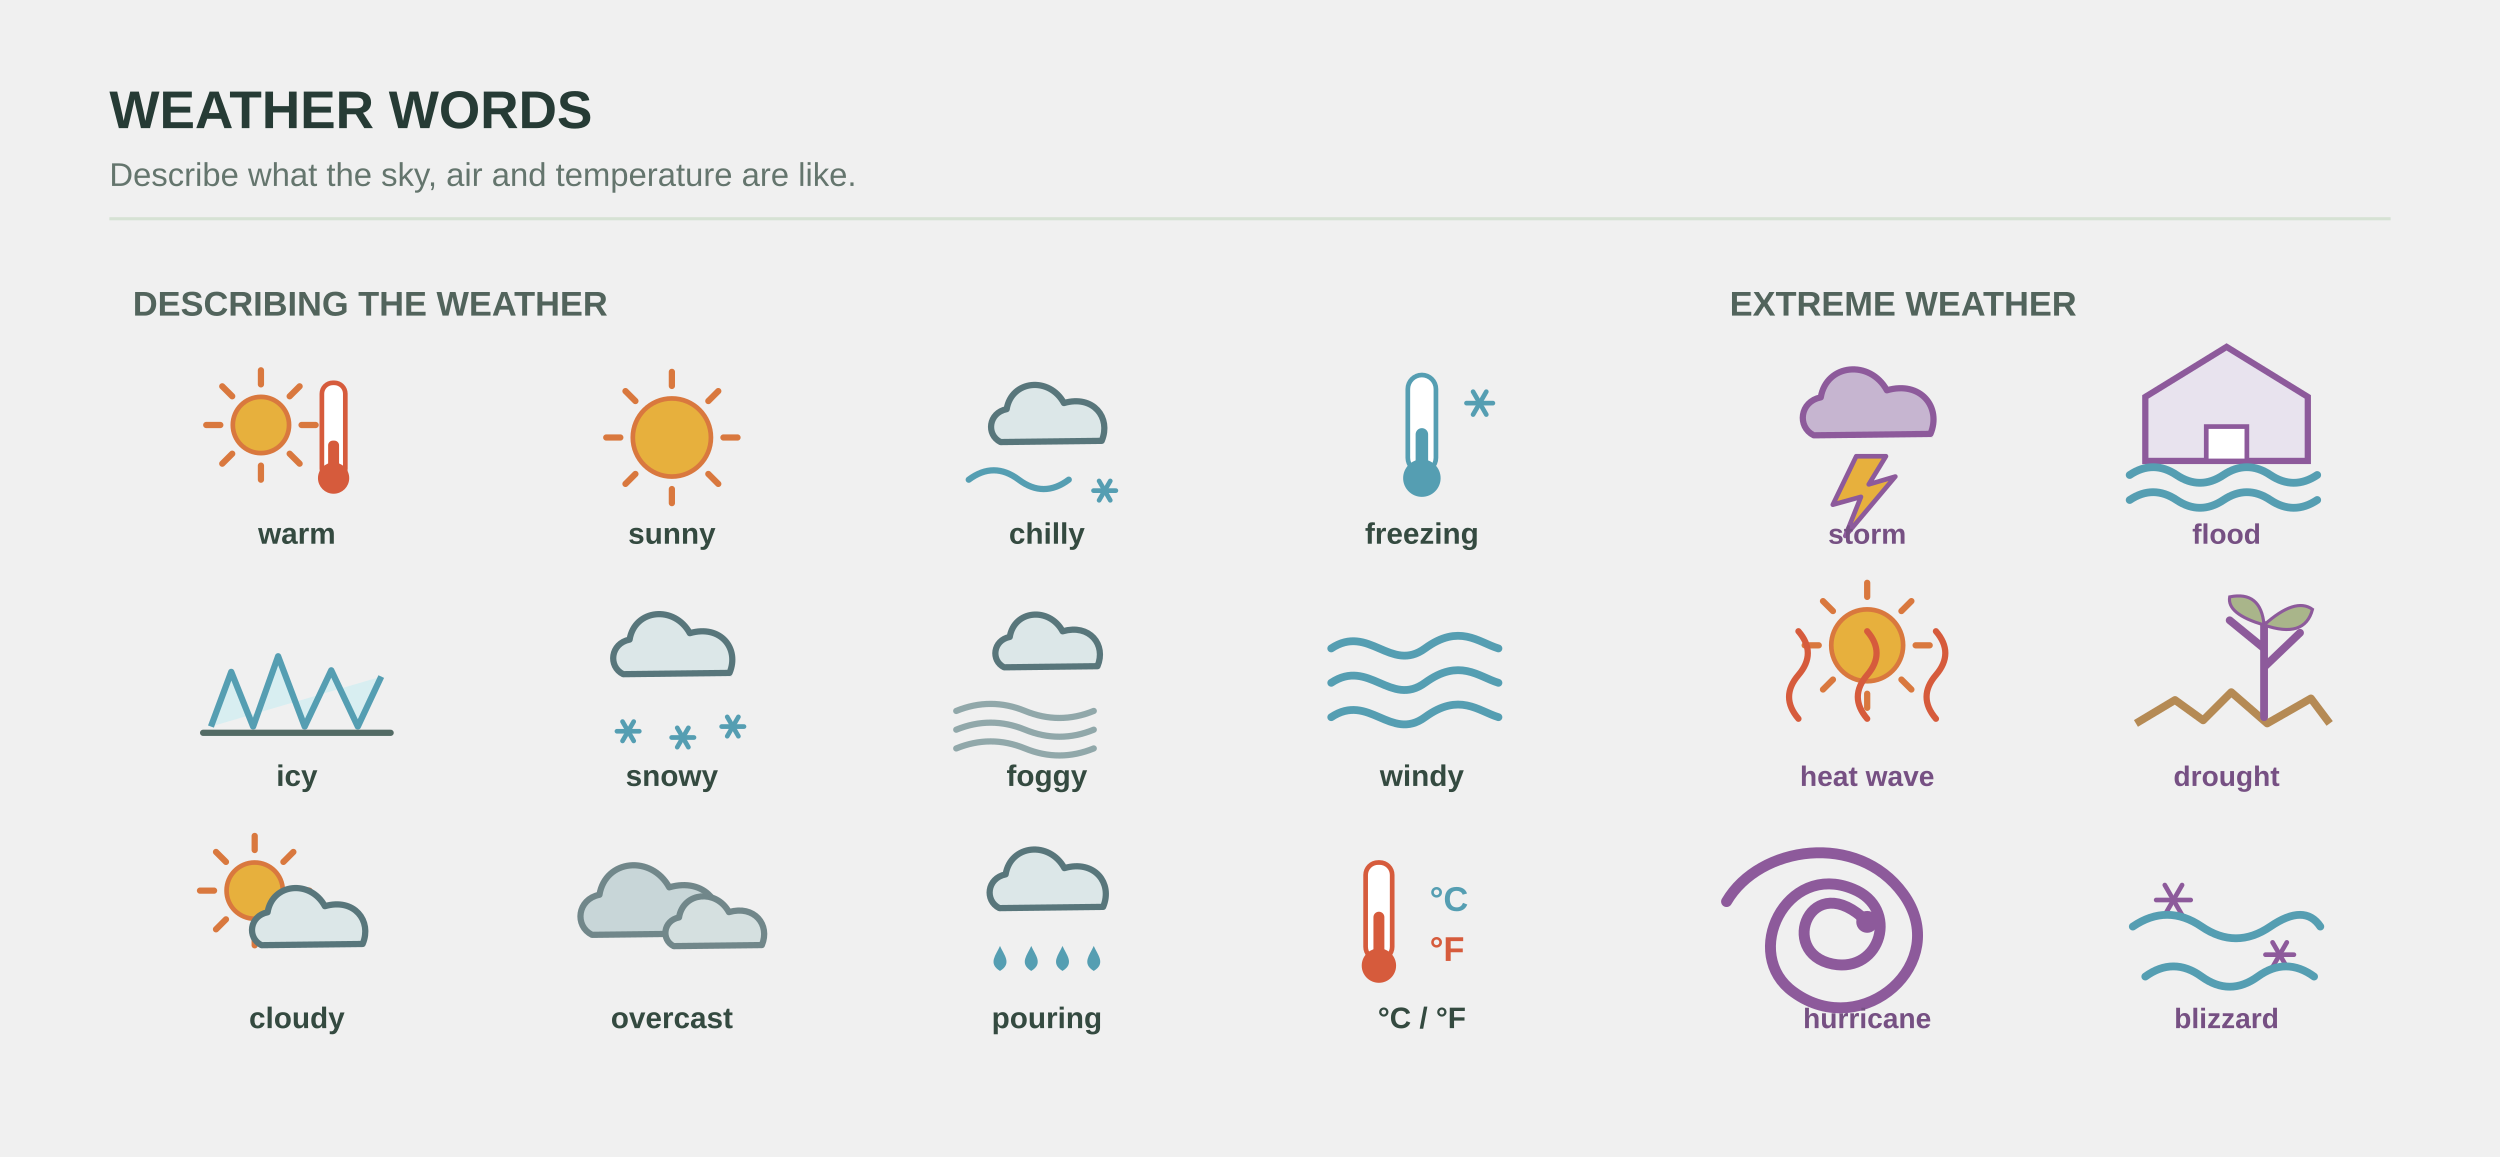
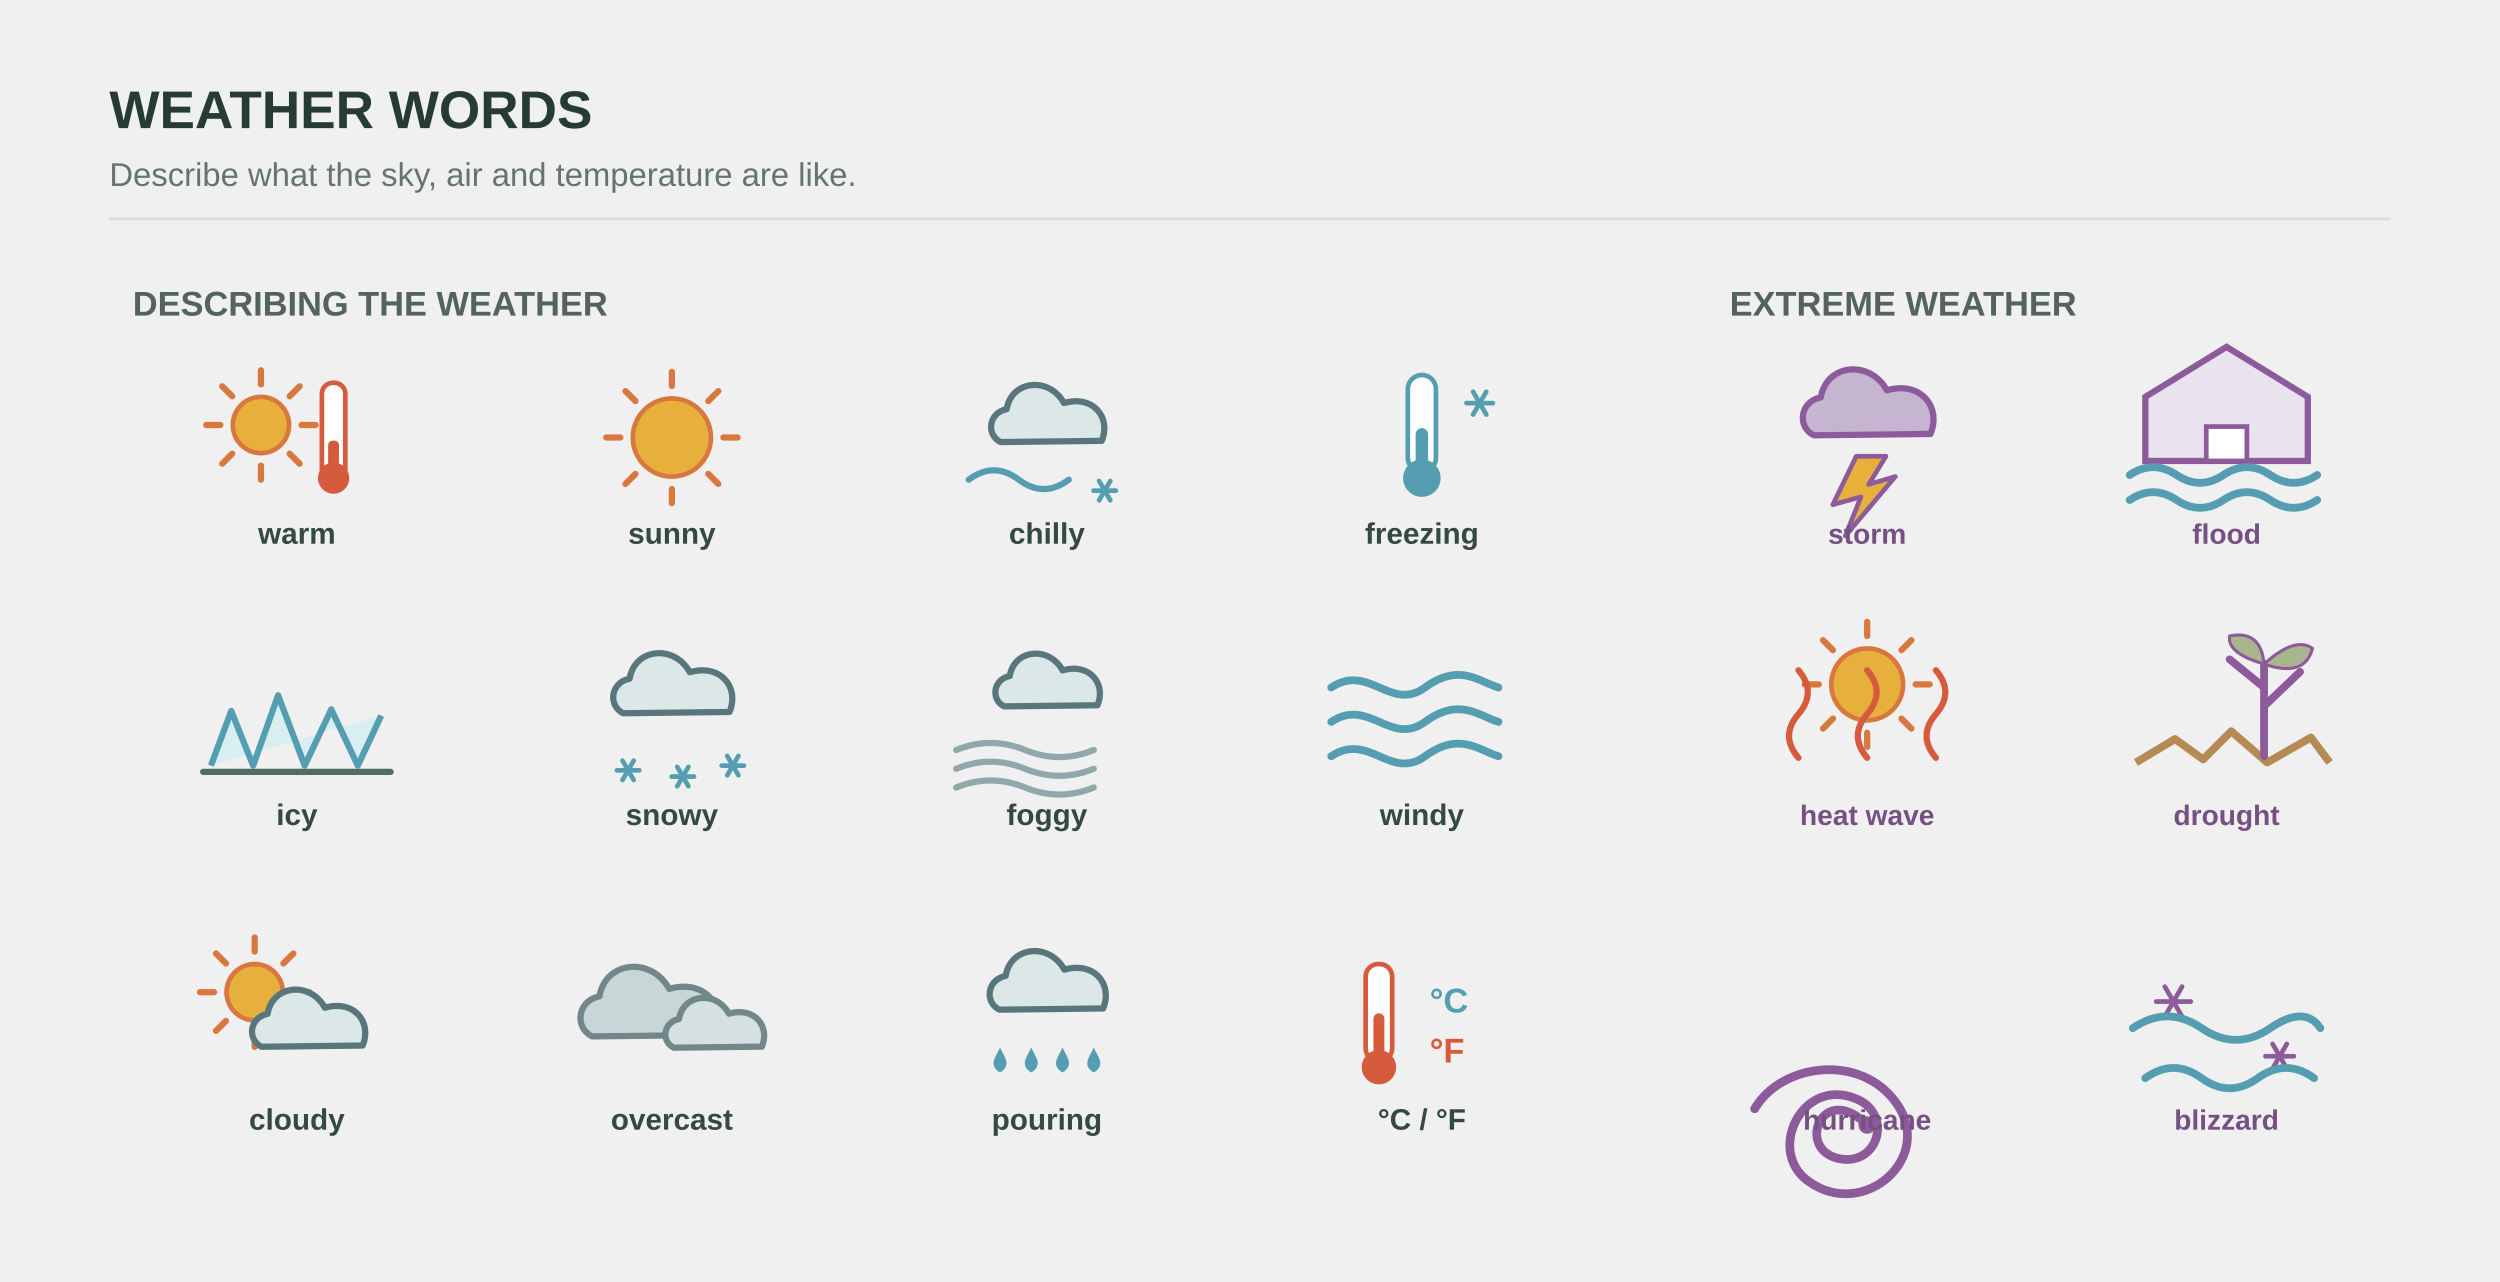
- <svg xmlns="http://www.w3.org/2000/svg" viewBox="0 0 1600 740">
+ <svg xmlns="http://www.w3.org/2000/svg" viewBox="0 0 1600 820">
  <text x="70" y="82" font-family="Arial,Helvetica,sans-serif" font-size="34" font-weight="700" fill="#263B35" text-anchor="start">WEATHER WORDS</text>
  <text x="70" y="119" font-family="Arial,Helvetica,sans-serif" font-size="21" font-weight="500" fill="#64756D" text-anchor="start">Describe what the sky, air and temperature are like.</text>
  <line x1="70" y1="140" x2="1530" y2="140" stroke="#D6E2D4" stroke-width="2" />
  <text x="85" y="202" font-family="Arial,Helvetica,sans-serif" font-size="22" font-weight="700" fill="#52645C" text-anchor="start">DESCRIBING THE WEATHER</text>
  <text x="1107" y="202" font-family="Arial,Helvetica,sans-serif" font-size="22" font-weight="700" fill="#52645C" text-anchor="start">EXTREME WEATHER</text>
  <g>
    <circle cx="167" cy="272" r="18" fill="#E7B03D" stroke="#D9783E" stroke-width="3" />
    <path d="M193 272L202 272" stroke="#D9783E" stroke-width="4" stroke-linecap="round" />
    <path d="M185.385 290.385L191.749 296.749" stroke="#D9783E" stroke-width="4" stroke-linecap="round" />
    <path d="M167 298L167 307" stroke="#D9783E" stroke-width="4" stroke-linecap="round" />
    <path d="M148.615 290.385L142.251 296.749" stroke="#D9783E" stroke-width="4" stroke-linecap="round" />
    <path d="M141 272L132 272" stroke="#D9783E" stroke-width="4" stroke-linecap="round" />
    <path d="M148.615 253.615L142.251 247.251" stroke="#D9783E" stroke-width="4" stroke-linecap="round" />
    <path d="M167 246L167 237" stroke="#D9783E" stroke-width="4" stroke-linecap="round" />
    <path d="M185.385 253.615L191.749 247.251" stroke="#D9783E" stroke-width="4" stroke-linecap="round" />
    <rect x="206" y="245" width="15" height="62" rx="7" fill="#FFFFFF" stroke="#D65B3C" stroke-width="3" />
    <rect x="210" y="282" width="7" height="20" rx="3" fill="#D65B3C" />
    <circle cx="213.5" cy="306" r="10" fill="#D65B3C" />
  </g>
  <text x="190" y="348" font-family="Arial,Helvetica,sans-serif" font-size="19" font-weight="650" fill="#344A40" text-anchor="middle">warm</text>
  <g>
    <circle cx="430" cy="280" r="25" fill="#E7B03D" stroke="#D9783E" stroke-width="3" />
    <path d="M463 280L472 280" stroke="#D9783E" stroke-width="4" stroke-linecap="round" />
    <path d="M453.335 303.335L459.698 309.698" stroke="#D9783E" stroke-width="4" stroke-linecap="round" />
    <path d="M430 313L430 322" stroke="#D9783E" stroke-width="4" stroke-linecap="round" />
    <path d="M406.665 303.335L400.302 309.698" stroke="#D9783E" stroke-width="4" stroke-linecap="round" />
    <path d="M397 280L388 280" stroke="#D9783E" stroke-width="4" stroke-linecap="round" />
    <path d="M406.665 256.665L400.302 250.302" stroke="#D9783E" stroke-width="4" stroke-linecap="round" />
    <path d="M430 247L430 238" stroke="#D9783E" stroke-width="4" stroke-linecap="round" />
    <path d="M453.335 256.665L459.698 250.302" stroke="#D9783E" stroke-width="4" stroke-linecap="round" />
  </g>
  <text x="430" y="348" font-family="Arial,Helvetica,sans-serif" font-size="19" font-weight="650" fill="#344A40" text-anchor="middle">sunny</text>
  <g>
    <path d="M640.36 282.92C631 278.24 632.56 264.2 644.26 261.86C647.38 243.14 671.56 240.8 680.92 257.96C699.64 252.5 711.34 267.32 705.1 282.14Z" fill="#DCE7E8" stroke="#58767B" stroke-width="4" stroke-linejoin="round" />
    <path d="M620 307q16-12 32 0t32 0" fill="none" stroke="#559EB2" stroke-width="4" stroke-linecap="round" />
    <path d="M699.85 314L714.15 314" stroke="#559EB2" stroke-width="3" stroke-linecap="round" />
    <path d="M703.425 307.808L710.575 320.192" stroke="#559EB2" stroke-width="3" stroke-linecap="round" />
    <path d="M710.575 307.808L703.425 320.192" stroke="#559EB2" stroke-width="3" stroke-linecap="round" />
  </g>
  <text x="670" y="348" font-family="Arial,Helvetica,sans-serif" font-size="19" font-weight="650" fill="#344A40" text-anchor="middle">chilly</text>
  <g>
    <rect x="901" y="240" width="18" height="62" rx="9" fill="#FFFFFF" stroke="#559EB2" stroke-width="3" />
    <path d="M910 278v25" stroke="#559EB2" stroke-width="8" stroke-linecap="round" />
    <circle cx="910" cy="306" r="12" fill="#559EB2" />
    <path d="M938.55 258L955.45 258" stroke="#559EB2" stroke-width="3" stroke-linecap="round" />
    <path d="M942.775 250.682L951.225 265.318" stroke="#559EB2" stroke-width="3" stroke-linecap="round" />
    <path d="M951.225 250.682L942.775 265.318" stroke="#559EB2" stroke-width="3" stroke-linecap="round" />
  </g>
  <text x="910" y="348" font-family="Arial,Helvetica,sans-serif" font-size="19" font-weight="650" fill="#344A40" text-anchor="middle">freezing</text>
-   <g>
-     <path d="M135 465L148 430L162 465L178 420L195 465L212 429L229 465L244 433" fill="#D8EEF1" stroke="#559EB2" stroke-width="4" stroke-linejoin="round" />
-     <path d="M130 469H250" stroke="#536B65" stroke-width="4" stroke-linecap="round" />
+   <g transform="translate(0 25)">
+     <g>
+       <path d="M135 465L148 430L162 465L178 420L195 465L212 429L229 465L244 433" fill="#D8EEF1" stroke="#559EB2" stroke-width="4" stroke-linejoin="round" />
+       <path d="M130 469H250" stroke="#536B65" stroke-width="4" stroke-linecap="round" />
+     </g>
+     <text x="190" y="503" font-family="Arial,Helvetica,sans-serif" font-size="19" font-weight="650" fill="#344A40" text-anchor="middle">icy</text>
+     <g>
+       <path d="M398.84 431.48C389 426.56 390.64 411.8 402.94 409.34C406.22 389.66 431.64 387.2 441.48 405.24C461.16 399.5 473.46 415.08 466.9 430.66Z" fill="#DCE7E8" stroke="#58767B" stroke-width="4" stroke-linejoin="round" />
+       <path d="M394.85 468L409.15 468" stroke="#559EB2" stroke-width="3" stroke-linecap="round" />
+       <path d="M398.425 461.808L405.575 474.192" stroke="#559EB2" stroke-width="3" stroke-linecap="round" />
+       <path d="M405.575 461.808L398.425 474.192" stroke="#559EB2" stroke-width="3" stroke-linecap="round" />
+       <path d="M429.85 472L444.15 472" stroke="#559EB2" stroke-width="3" stroke-linecap="round" />
+       <path d="M433.425 465.808L440.575 478.192" stroke="#559EB2" stroke-width="3" stroke-linecap="round" />
+       <path d="M440.575 465.808L433.425 478.192" stroke="#559EB2" stroke-width="3" stroke-linecap="round" />
+       <path d="M461.85 465L476.15 465" stroke="#559EB2" stroke-width="3" stroke-linecap="round" />
+       <path d="M465.425 458.808L472.575 471.192" stroke="#559EB2" stroke-width="3" stroke-linecap="round" />
+       <path d="M472.575 458.808L465.425 471.192" stroke="#559EB2" stroke-width="3" stroke-linecap="round" />
+     </g>
+     <text x="430" y="503" font-family="Arial,Helvetica,sans-serif" font-size="19" font-weight="650" fill="#344A40" text-anchor="middle">snowy</text>
+     <g>
+       <path d="M642.64 427.08C634 422.76 635.44 409.8 646.24 407.64C649.12 390.36 671.44 388.2 680.08 404.04C697.36 399 708.16 412.68 702.4 426.36Z" fill="#DCE7E8" stroke="#58767B" stroke-width="4" stroke-linejoin="round" />
+       <path d="M612 455q22-9 44 0t44 0" fill="none" stroke="#91A8AA" stroke-width="4" stroke-linecap="round" />
+       <path d="M612 467q22-9 44 0t44 0" fill="none" stroke="#91A8AA" stroke-width="4" stroke-linecap="round" />
+       <path d="M612 479q22-9 44 0t44 0" fill="none" stroke="#91A8AA" stroke-width="4" stroke-linecap="round" />
+     </g>
+     <text x="670" y="503" font-family="Arial,Helvetica,sans-serif" font-size="19" font-weight="650" fill="#344A40" text-anchor="middle">foggy</text>
+     <g>
+       <path d="M852 415c24-16 38 16 60 0s34-4 47 0" fill="none" stroke="#559EB2" stroke-width="5" stroke-linecap="round" />
+       <path d="M852 437c24-16 38 16 60 0s34-4 47 0" fill="none" stroke="#559EB2" stroke-width="5" stroke-linecap="round" />
+       <path d="M852 459c24-16 38 16 60 0s34-4 47 0" fill="none" stroke="#559EB2" stroke-width="5" stroke-linecap="round" />
+     </g>
+     <text x="910" y="503" font-family="Arial,Helvetica,sans-serif" font-size="19" font-weight="650" fill="#344A40" text-anchor="middle">windy</text>
  </g>
-   <text x="190" y="503" font-family="Arial,Helvetica,sans-serif" font-size="19" font-weight="650" fill="#344A40" text-anchor="middle">icy</text>
-   <g>
-     <path d="M398.84 431.48C389 426.56 390.64 411.8 402.94 409.34C406.22 389.66 431.64 387.2 441.48 405.24C461.16 399.5 473.46 415.08 466.9 430.66Z" fill="#DCE7E8" stroke="#58767B" stroke-width="4" stroke-linejoin="round" />
-     <path d="M394.85 468L409.15 468" stroke="#559EB2" stroke-width="3" stroke-linecap="round" />
-     <path d="M398.425 461.808L405.575 474.192" stroke="#559EB2" stroke-width="3" stroke-linecap="round" />
-     <path d="M405.575 461.808L398.425 474.192" stroke="#559EB2" stroke-width="3" stroke-linecap="round" />
-     <path d="M429.85 472L444.15 472" stroke="#559EB2" stroke-width="3" stroke-linecap="round" />
-     <path d="M433.425 465.808L440.575 478.192" stroke="#559EB2" stroke-width="3" stroke-linecap="round" />
-     <path d="M440.575 465.808L433.425 478.192" stroke="#559EB2" stroke-width="3" stroke-linecap="round" />
-     <path d="M461.85 465L476.15 465" stroke="#559EB2" stroke-width="3" stroke-linecap="round" />
-     <path d="M465.425 458.808L472.575 471.192" stroke="#559EB2" stroke-width="3" stroke-linecap="round" />
-     <path d="M472.575 458.808L465.425 471.192" stroke="#559EB2" stroke-width="3" stroke-linecap="round" />
+   <g transform="translate(0 65)">
+     <g>
+       <circle cx="163" cy="570" r="18" fill="#E7B03D" stroke="#D9783E" stroke-width="3" />
+       <path d="M189 570L198 570" stroke="#D9783E" stroke-width="4" stroke-linecap="round" />
+       <path d="M181.385 588.385L187.749 594.749" stroke="#D9783E" stroke-width="4" stroke-linecap="round" />
+       <path d="M163 596L163 605" stroke="#D9783E" stroke-width="4" stroke-linecap="round" />
+       <path d="M144.615 588.385L138.251 594.749" stroke="#D9783E" stroke-width="4" stroke-linecap="round" />
+       <path d="M137 570L128 570" stroke="#D9783E" stroke-width="4" stroke-linecap="round" />
+       <path d="M144.615 551.615L138.251 545.251" stroke="#D9783E" stroke-width="4" stroke-linecap="round" />
+       <path d="M163 544L163 535" stroke="#D9783E" stroke-width="4" stroke-linecap="round" />
+       <path d="M181.385 551.615L187.749 545.251" stroke="#D9783E" stroke-width="4" stroke-linecap="round" />
+       <path d="M167.36 604.92C158 600.24 159.56 586.2 171.26 583.86C174.38 565.14 198.56 562.8 207.92 579.96C226.64 574.5 238.34 589.32 232.1 604.14Z" fill="#DCE7E8" stroke="#58767B" stroke-width="4" stroke-linejoin="round" />
+     </g>
+     <text x="190" y="658" font-family="Arial,Helvetica,sans-serif" font-size="19" font-weight="650" fill="#344A40" text-anchor="middle">cloudy</text>
+     <g>
+       <path d="M378.9 598.3C367.5 592.6 369.4 575.5 383.65 572.65C387.45 549.85 416.9 547 428.3 567.9C451.1 561.25 465.35 579.3 457.75 597.35Z" fill="#C8D6D8" stroke="#71878A" stroke-width="4" stroke-linejoin="round" />
+       <path d="M431.16 605.52C423 601.44 424.36 589.2 434.56 587.16C437.28 570.84 458.36 568.8 466.52 583.76C482.84 579 493.04 591.92 487.6 604.84Z" fill="#D5E0E0" stroke="#71878A" stroke-width="4" stroke-linejoin="round" />
+     </g>
+     <text x="430" y="658" font-family="Arial,Helvetica,sans-serif" font-size="19" font-weight="650" fill="#344A40" text-anchor="middle">overcast</text>
+     <g>
+       <path d="M639.6 581.2C630 576.4 631.6 562 643.6 559.6C646.8 540.4 671.6 538 681.2 555.6C700.4 550 712.4 565.2 706 580.4Z" fill="#DCE7E8" stroke="#58767B" stroke-width="4" stroke-linejoin="round" />
+       <path d="M640 605.4C637.6 611 632 616.6 640 621.4C648 616.6 642.4 611 640 605.4Z" fill="#559EB2" />
+       <path d="M660 605.4C657.6 611 652 616.6 660 621.4C668 616.6 662.4 611 660 605.4Z" fill="#559EB2" />
+       <path d="M680 605.4C677.6 611 672 616.6 680 621.4C688 616.6 682.4 611 680 605.4Z" fill="#559EB2" />
+       <path d="M700 605.4C697.6 611 692 616.6 700 621.4C708 616.6 702.4 611 700 605.4Z" fill="#559EB2" />
+     </g>
+     <text x="670" y="658" font-family="Arial,Helvetica,sans-serif" font-size="19" font-weight="650" fill="#344A40" text-anchor="middle">pouring</text>
+     <g>
+       <rect x="874" y="552" width="17" height="62" rx="8" fill="#FFFFFF" stroke="#D65B3C" stroke-width="3" />
+       <path d="M882.5 587v27" stroke="#D65B3C" stroke-width="7" stroke-linecap="round" />
+       <circle cx="882.5" cy="618" r="11" fill="#D65B3C" />
+       <text x="915" y="583" font-family="Arial,Helvetica,sans-serif" font-size="22" font-weight="700" fill="#559EB2" text-anchor="start">°C</text>
+       <text x="915" y="615" font-family="Arial,Helvetica,sans-serif" font-size="22" font-weight="700" fill="#D65B3C" text-anchor="start">°F</text>
+     </g>
+     <text x="910" y="658" font-family="Arial,Helvetica,sans-serif" font-size="19" font-weight="650" fill="#344A40" text-anchor="middle">°C / °F</text>
  </g>
-   <text x="430" y="503" font-family="Arial,Helvetica,sans-serif" font-size="19" font-weight="650" fill="#344A40" text-anchor="middle">snowy</text>
-   <g>
-     <path d="M642.64 427.08C634 422.76 635.44 409.8 646.24 407.64C649.12 390.36 671.44 388.2 680.08 404.04C697.36 399 708.16 412.68 702.4 426.36Z" fill="#DCE7E8" stroke="#58767B" stroke-width="4" stroke-linejoin="round" />
-     <path d="M612 455q22-9 44 0t44 0" fill="none" stroke="#91A8AA" stroke-width="4" stroke-linecap="round" />
-     <path d="M612 467q22-9 44 0t44 0" fill="none" stroke="#91A8AA" stroke-width="4" stroke-linecap="round" />
-     <path d="M612 479q22-9 44 0t44 0" fill="none" stroke="#91A8AA" stroke-width="4" stroke-linecap="round" />
-   </g>
-   <text x="670" y="503" font-family="Arial,Helvetica,sans-serif" font-size="19" font-weight="650" fill="#344A40" text-anchor="middle">foggy</text>
-   <g>
-     <path d="M852 415c24-16 38 16 60 0s34-4 47 0" fill="none" stroke="#559EB2" stroke-width="5" stroke-linecap="round" />
-     <path d="M852 437c24-16 38 16 60 0s34-4 47 0" fill="none" stroke="#559EB2" stroke-width="5" stroke-linecap="round" />
-     <path d="M852 459c24-16 38 16 60 0s34-4 47 0" fill="none" stroke="#559EB2" stroke-width="5" stroke-linecap="round" />
-   </g>
-   <text x="910" y="503" font-family="Arial,Helvetica,sans-serif" font-size="19" font-weight="650" fill="#344A40" text-anchor="middle">windy</text>
-   <g>
-     <circle cx="163" cy="570" r="18" fill="#E7B03D" stroke="#D9783E" stroke-width="3" />
-     <path d="M189 570L198 570" stroke="#D9783E" stroke-width="4" stroke-linecap="round" />
-     <path d="M181.385 588.385L187.749 594.749" stroke="#D9783E" stroke-width="4" stroke-linecap="round" />
-     <path d="M163 596L163 605" stroke="#D9783E" stroke-width="4" stroke-linecap="round" />
-     <path d="M144.615 588.385L138.251 594.749" stroke="#D9783E" stroke-width="4" stroke-linecap="round" />
-     <path d="M137 570L128 570" stroke="#D9783E" stroke-width="4" stroke-linecap="round" />
-     <path d="M144.615 551.615L138.251 545.251" stroke="#D9783E" stroke-width="4" stroke-linecap="round" />
-     <path d="M163 544L163 535" stroke="#D9783E" stroke-width="4" stroke-linecap="round" />
-     <path d="M181.385 551.615L187.749 545.251" stroke="#D9783E" stroke-width="4" stroke-linecap="round" />
-     <path d="M167.36 604.92C158 600.24 159.56 586.2 171.26 583.86C174.38 565.14 198.56 562.8 207.92 579.96C226.64 574.5 238.34 589.32 232.1 604.14Z" fill="#DCE7E8" stroke="#58767B" stroke-width="4" stroke-linejoin="round" />
-   </g>
-   <text x="190" y="658" font-family="Arial,Helvetica,sans-serif" font-size="19" font-weight="650" fill="#344A40" text-anchor="middle">cloudy</text>
-   <g>
-     <path d="M378.9 598.3C367.5 592.6 369.4 575.5 383.65 572.65C387.45 549.85 416.9 547 428.3 567.9C451.1 561.25 465.35 579.3 457.75 597.35Z" fill="#C8D6D8" stroke="#71878A" stroke-width="4" stroke-linejoin="round" />
-     <path d="M431.16 605.52C423 601.44 424.36 589.2 434.56 587.16C437.28 570.84 458.36 568.8 466.52 583.76C482.84 579 493.04 591.92 487.6 604.84Z" fill="#D5E0E0" stroke="#71878A" stroke-width="4" stroke-linejoin="round" />
-   </g>
-   <text x="430" y="658" font-family="Arial,Helvetica,sans-serif" font-size="19" font-weight="650" fill="#344A40" text-anchor="middle">overcast</text>
-   <g>
-     <path d="M639.6 581.2C630 576.4 631.6 562 643.6 559.6C646.8 540.4 671.6 538 681.2 555.6C700.4 550 712.4 565.2 706 580.4Z" fill="#DCE7E8" stroke="#58767B" stroke-width="4" stroke-linejoin="round" />
-     <path d="M640 605.4C637.6 611 632 616.6 640 621.4C648 616.6 642.4 611 640 605.4Z" fill="#559EB2" />
-     <path d="M660 605.4C657.6 611 652 616.6 660 621.4C668 616.6 662.4 611 660 605.4Z" fill="#559EB2" />
-     <path d="M680 605.4C677.6 611 672 616.6 680 621.4C688 616.6 682.4 611 680 605.4Z" fill="#559EB2" />
-     <path d="M700 605.4C697.6 611 692 616.6 700 621.4C708 616.6 702.4 611 700 605.4Z" fill="#559EB2" />
-   </g>
-   <text x="670" y="658" font-family="Arial,Helvetica,sans-serif" font-size="19" font-weight="650" fill="#344A40" text-anchor="middle">pouring</text>
-   <g>
-     <rect x="874" y="552" width="17" height="62" rx="8" fill="#FFFFFF" stroke="#D65B3C" stroke-width="3" />
-     <path d="M882.5 587v27" stroke="#D65B3C" stroke-width="7" stroke-linecap="round" />
-     <circle cx="882.5" cy="618" r="11" fill="#D65B3C" />
-     <text x="915" y="583" font-family="Arial,Helvetica,sans-serif" font-size="22" font-weight="700" fill="#559EB2" text-anchor="start">°C</text>
-     <text x="915" y="615" font-family="Arial,Helvetica,sans-serif" font-size="22" font-weight="700" fill="#D65B3C" text-anchor="start">°F</text>
-   </g>
-   <text x="910" y="658" font-family="Arial,Helvetica,sans-serif" font-size="19" font-weight="650" fill="#344A40" text-anchor="middle">°C / °F</text>
  <g>
    <path d="M1160.8 278.6C1150 273.2 1151.8 257 1165.3 254.3C1168.9 232.7 1196.8 230 1207.6 249.8C1229.2 243.5 1242.7 260.6 1235.5 277.7Z" fill="#C6B5D0" stroke="#8D5A9B" stroke-width="4" stroke-linejoin="round" />
    <path d="M1188 292L1173 323L1191 318L1181 343L1213 305L1196 310L1207 292Z" fill="#E7B03D" stroke="#8D5A9B" stroke-width="3" stroke-linejoin="round" />
  </g>
  <text x="1195" y="348" font-family="Arial,Helvetica,sans-serif" font-size="18" font-weight="650" fill="#765083" text-anchor="middle">storm</text>
  <g>
    <path d="M1373 295V254L1425 222L1477 254V295Z" fill="#E8E3EE" stroke="#8D5A9B" stroke-width="4" />
    <rect x="1412" y="273" width="26" height="22" fill="#FFFFFF" stroke="#8D5A9B" stroke-width="3" />
    <path d="M1363 304q15-10 30 0t30 0t30 0t30 0M1363 320q15-10 30 0t30 0t30 0t30 0" fill="none" stroke="#559EB2" stroke-width="5" stroke-linecap="round" />
  </g>
  <text x="1425" y="348" font-family="Arial,Helvetica,sans-serif" font-size="18" font-weight="650" fill="#765083" text-anchor="middle">flood</text>
-   <g>
-     <circle cx="1195" cy="413" r="23" fill="#E7B03D" stroke="#D9783E" stroke-width="3" />
-     <path d="M1226 413L1235 413" stroke="#D9783E" stroke-width="4" stroke-linecap="round" />
-     <path d="M1216.92 434.92L1223.284 441.284" stroke="#D9783E" stroke-width="4" stroke-linecap="round" />
-     <path d="M1195 444L1195 453" stroke="#D9783E" stroke-width="4" stroke-linecap="round" />
-     <path d="M1173.08 434.92L1166.716 441.284" stroke="#D9783E" stroke-width="4" stroke-linecap="round" />
-     <path d="M1164 413L1155 413" stroke="#D9783E" stroke-width="4" stroke-linecap="round" />
-     <path d="M1173.08 391.08L1166.716 384.716" stroke="#D9783E" stroke-width="4" stroke-linecap="round" />
-     <path d="M1195 382L1195 373" stroke="#D9783E" stroke-width="4" stroke-linecap="round" />
-     <path d="M1216.92 391.08L1223.284 384.716" stroke="#D9783E" stroke-width="4" stroke-linecap="round" />
-     <path d="M1151 460q-12-14 0-28t0-28M1195 460q-12-14 0-28t0-28M1239 460q-12-14 0-28t0-28" fill="none" stroke="#D65B3C" stroke-width="4" stroke-linecap="round" />
+   <g transform="translate(0 25)">
+     <g>
+       <circle cx="1195" cy="413" r="23" fill="#E7B03D" stroke="#D9783E" stroke-width="3" />
+       <path d="M1226 413L1235 413" stroke="#D9783E" stroke-width="4" stroke-linecap="round" />
+       <path d="M1216.92 434.92L1223.284 441.284" stroke="#D9783E" stroke-width="4" stroke-linecap="round" />
+       <path d="M1195 444L1195 453" stroke="#D9783E" stroke-width="4" stroke-linecap="round" />
+       <path d="M1173.08 434.92L1166.716 441.284" stroke="#D9783E" stroke-width="4" stroke-linecap="round" />
+       <path d="M1164 413L1155 413" stroke="#D9783E" stroke-width="4" stroke-linecap="round" />
+       <path d="M1173.08 391.08L1166.716 384.716" stroke="#D9783E" stroke-width="4" stroke-linecap="round" />
+       <path d="M1195 382L1195 373" stroke="#D9783E" stroke-width="4" stroke-linecap="round" />
+       <path d="M1216.92 391.08L1223.284 384.716" stroke="#D9783E" stroke-width="4" stroke-linecap="round" />
+       <path d="M1151 460q-12-14 0-28t0-28M1195 460q-12-14 0-28t0-28M1239 460q-12-14 0-28t0-28" fill="none" stroke="#D65B3C" stroke-width="4" stroke-linecap="round" />
+     </g>
+     <text x="1195" y="503" font-family="Arial,Helvetica,sans-serif" font-size="18" font-weight="650" fill="#765083" text-anchor="middle">heat wave</text>
+     <g>
+       <path d="M1367 463l25-15 18 13 18-18 23 20 28-16 12 16" fill="none" stroke="#B58A54" stroke-width="5" stroke-linejoin="round" />
+       <path d="M1449 459V400m0 15l-22-18m22 30l23-22" stroke="#8D5A9B" stroke-width="5" stroke-linecap="round" />
+       <path d="M1449 400q-24-7-22-18q20-4 22 18q20-18 31-10q-5 19-31 10" fill="#A9B58A" stroke="#8D5A9B" stroke-width="2" />
+     </g>
+     <text x="1425" y="503" font-family="Arial,Helvetica,sans-serif" font-size="18" font-weight="650" fill="#765083" text-anchor="middle">drought</text>
  </g>
-   <text x="1195" y="503" font-family="Arial,Helvetica,sans-serif" font-size="18" font-weight="650" fill="#765083" text-anchor="middle">heat wave</text>
-   <g>
-     <path d="M1367 463l25-15 18 13 18-18 23 20 28-16 12 16" fill="none" stroke="#B58A54" stroke-width="5" stroke-linejoin="round" />
-     <path d="M1449 459V400m0 15l-22-18m22 30l23-22" stroke="#8D5A9B" stroke-width="5" stroke-linecap="round" />
-     <path d="M1449 400q-24-7-22-18q20-4 22 18q20-18 31-10q-5 19-31 10" fill="#A9B58A" stroke="#8D5A9B" stroke-width="2" />
+   <g transform="translate(0 65)">
+     <g transform="translate(239 183) scale(0.8)">
+       <path d="M1195 590c-36-36-58 20-22 27c31 6 43-36 13-48c-43-18-72 42-38 66c44 32 102-19 70-63c-29-40-92-31-113 5" fill="none" stroke="#8D5A9B" stroke-width="7" stroke-linecap="round" />
+       <circle cx="1195" cy="590" r="7" fill="#8D5A9B" />
+     </g>
+     <text x="1195" y="658" font-family="Arial,Helvetica,sans-serif" font-size="18" font-weight="650" fill="#765083" text-anchor="middle">hurricane</text>
+     <g>
+       <path d="M1379.95 576L1402.05 576" stroke="#8D5A9B" stroke-width="3" stroke-linecap="round" />
+       <path d="M1385.475 566.43L1396.525 585.57" stroke="#8D5A9B" stroke-width="3" stroke-linecap="round" />
+       <path d="M1396.525 566.43L1385.475 585.57" stroke="#8D5A9B" stroke-width="3" stroke-linecap="round" />
+       <path d="M1449.9 611L1468.1 611" stroke="#8D5A9B" stroke-width="3" stroke-linecap="round" />
+       <path d="M1454.45 603.119L1463.55 618.881" stroke="#8D5A9B" stroke-width="3" stroke-linecap="round" />
+       <path d="M1463.55 603.119L1454.45 618.881" stroke="#8D5A9B" stroke-width="3" stroke-linecap="round" />
+       <path d="M1365 593q22-15 44 0t44 0t32 0M1373 625q18-13 36 0t36 0t36 0" fill="none" stroke="#559EB2" stroke-width="5" stroke-linecap="round" />
+     </g>
+     <text x="1425" y="658" font-family="Arial,Helvetica,sans-serif" font-size="18" font-weight="650" fill="#765083" text-anchor="middle">blizzard</text>
  </g>
-   <text x="1425" y="503" font-family="Arial,Helvetica,sans-serif" font-size="18" font-weight="650" fill="#765083" text-anchor="middle">drought</text>
-   <g>
-     <path d="M1195 590c-36-36-58 20-22 27c31 6 43-36 13-48c-43-18-72 42-38 66c44 32 102-19 70-63c-29-40-92-31-113 5" fill="none" stroke="#8D5A9B" stroke-width="7" stroke-linecap="round" />
-     <circle cx="1195" cy="590" r="7" fill="#8D5A9B" />
-   </g>
-   <text x="1195" y="658" font-family="Arial,Helvetica,sans-serif" font-size="18" font-weight="650" fill="#765083" text-anchor="middle">hurricane</text>
-   <g>
-     <path d="M1379.95 576L1402.05 576" stroke="#8D5A9B" stroke-width="3" stroke-linecap="round" />
-     <path d="M1385.475 566.43L1396.525 585.57" stroke="#8D5A9B" stroke-width="3" stroke-linecap="round" />
-     <path d="M1396.525 566.43L1385.475 585.57" stroke="#8D5A9B" stroke-width="3" stroke-linecap="round" />
-     <path d="M1449.9 611L1468.1 611" stroke="#8D5A9B" stroke-width="3" stroke-linecap="round" />
-     <path d="M1454.45 603.119L1463.55 618.881" stroke="#8D5A9B" stroke-width="3" stroke-linecap="round" />
-     <path d="M1463.55 603.119L1454.45 618.881" stroke="#8D5A9B" stroke-width="3" stroke-linecap="round" />
-     <path d="M1365 593q22-15 44 0t44 0t32 0M1373 625q18-13 36 0t36 0t36 0" fill="none" stroke="#559EB2" stroke-width="5" stroke-linecap="round" />
-   </g>
-   <text x="1425" y="658" font-family="Arial,Helvetica,sans-serif" font-size="18" font-weight="650" fill="#765083" text-anchor="middle">blizzard</text>
</svg>
